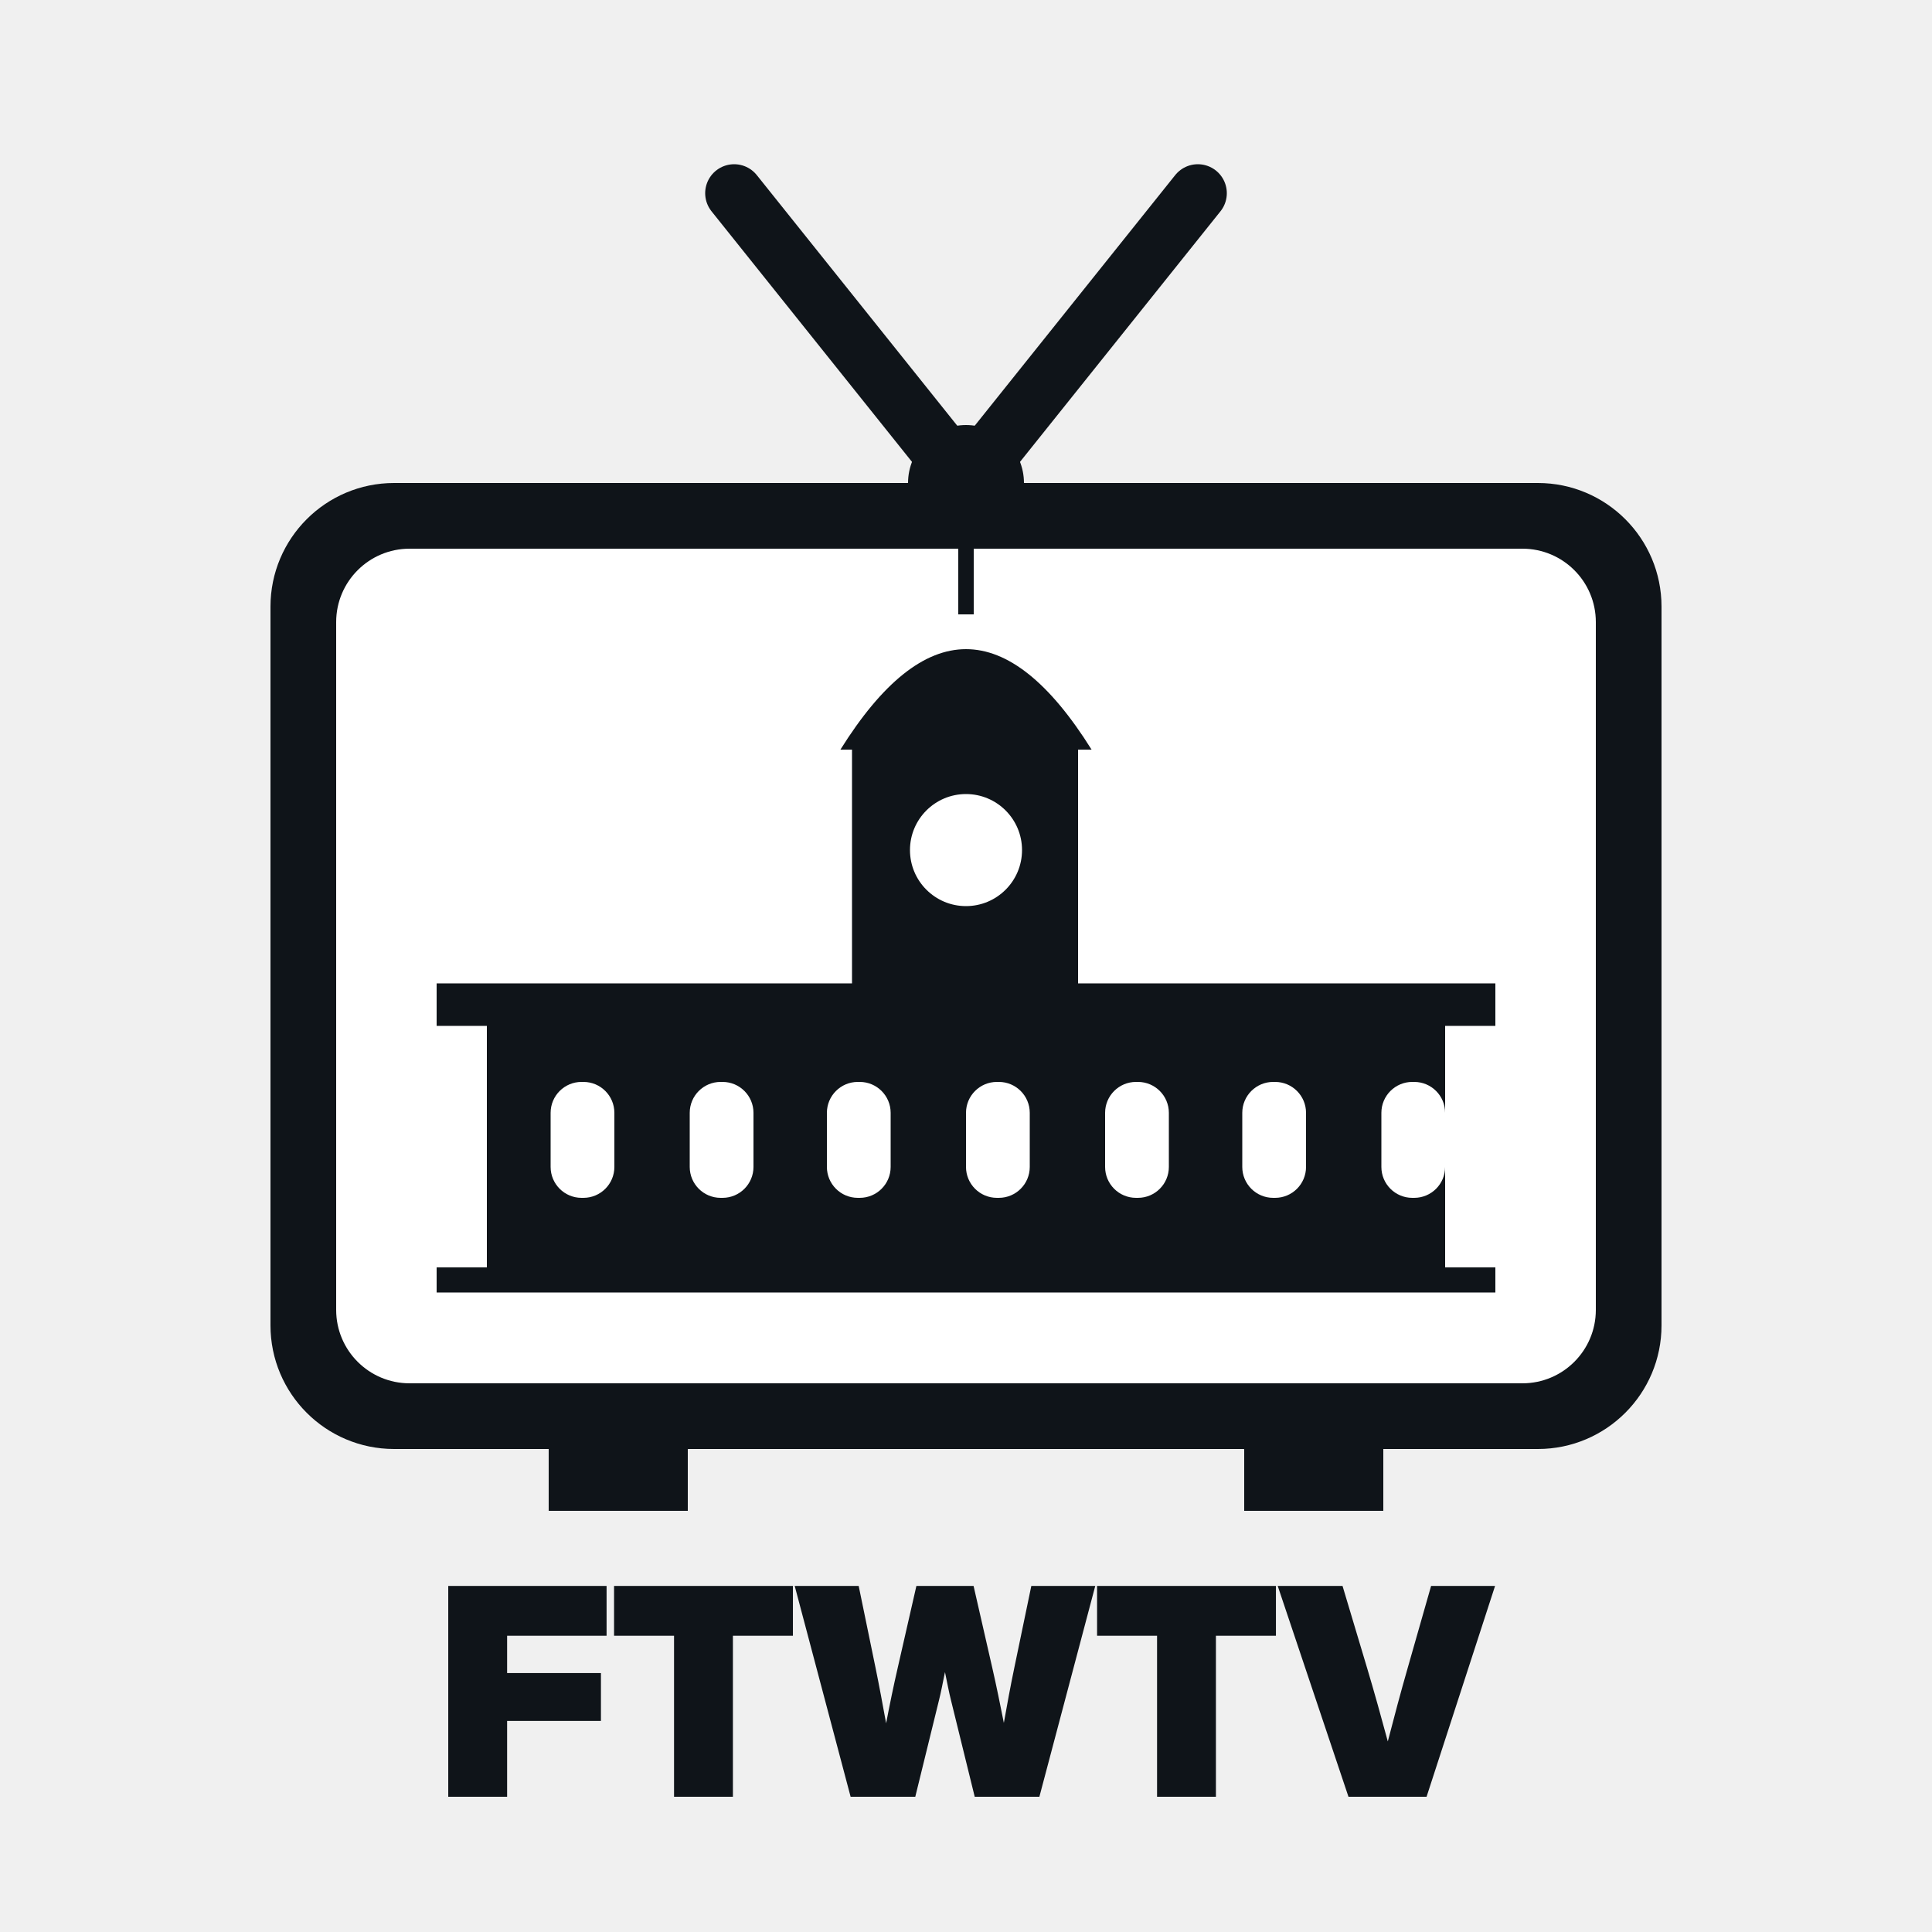
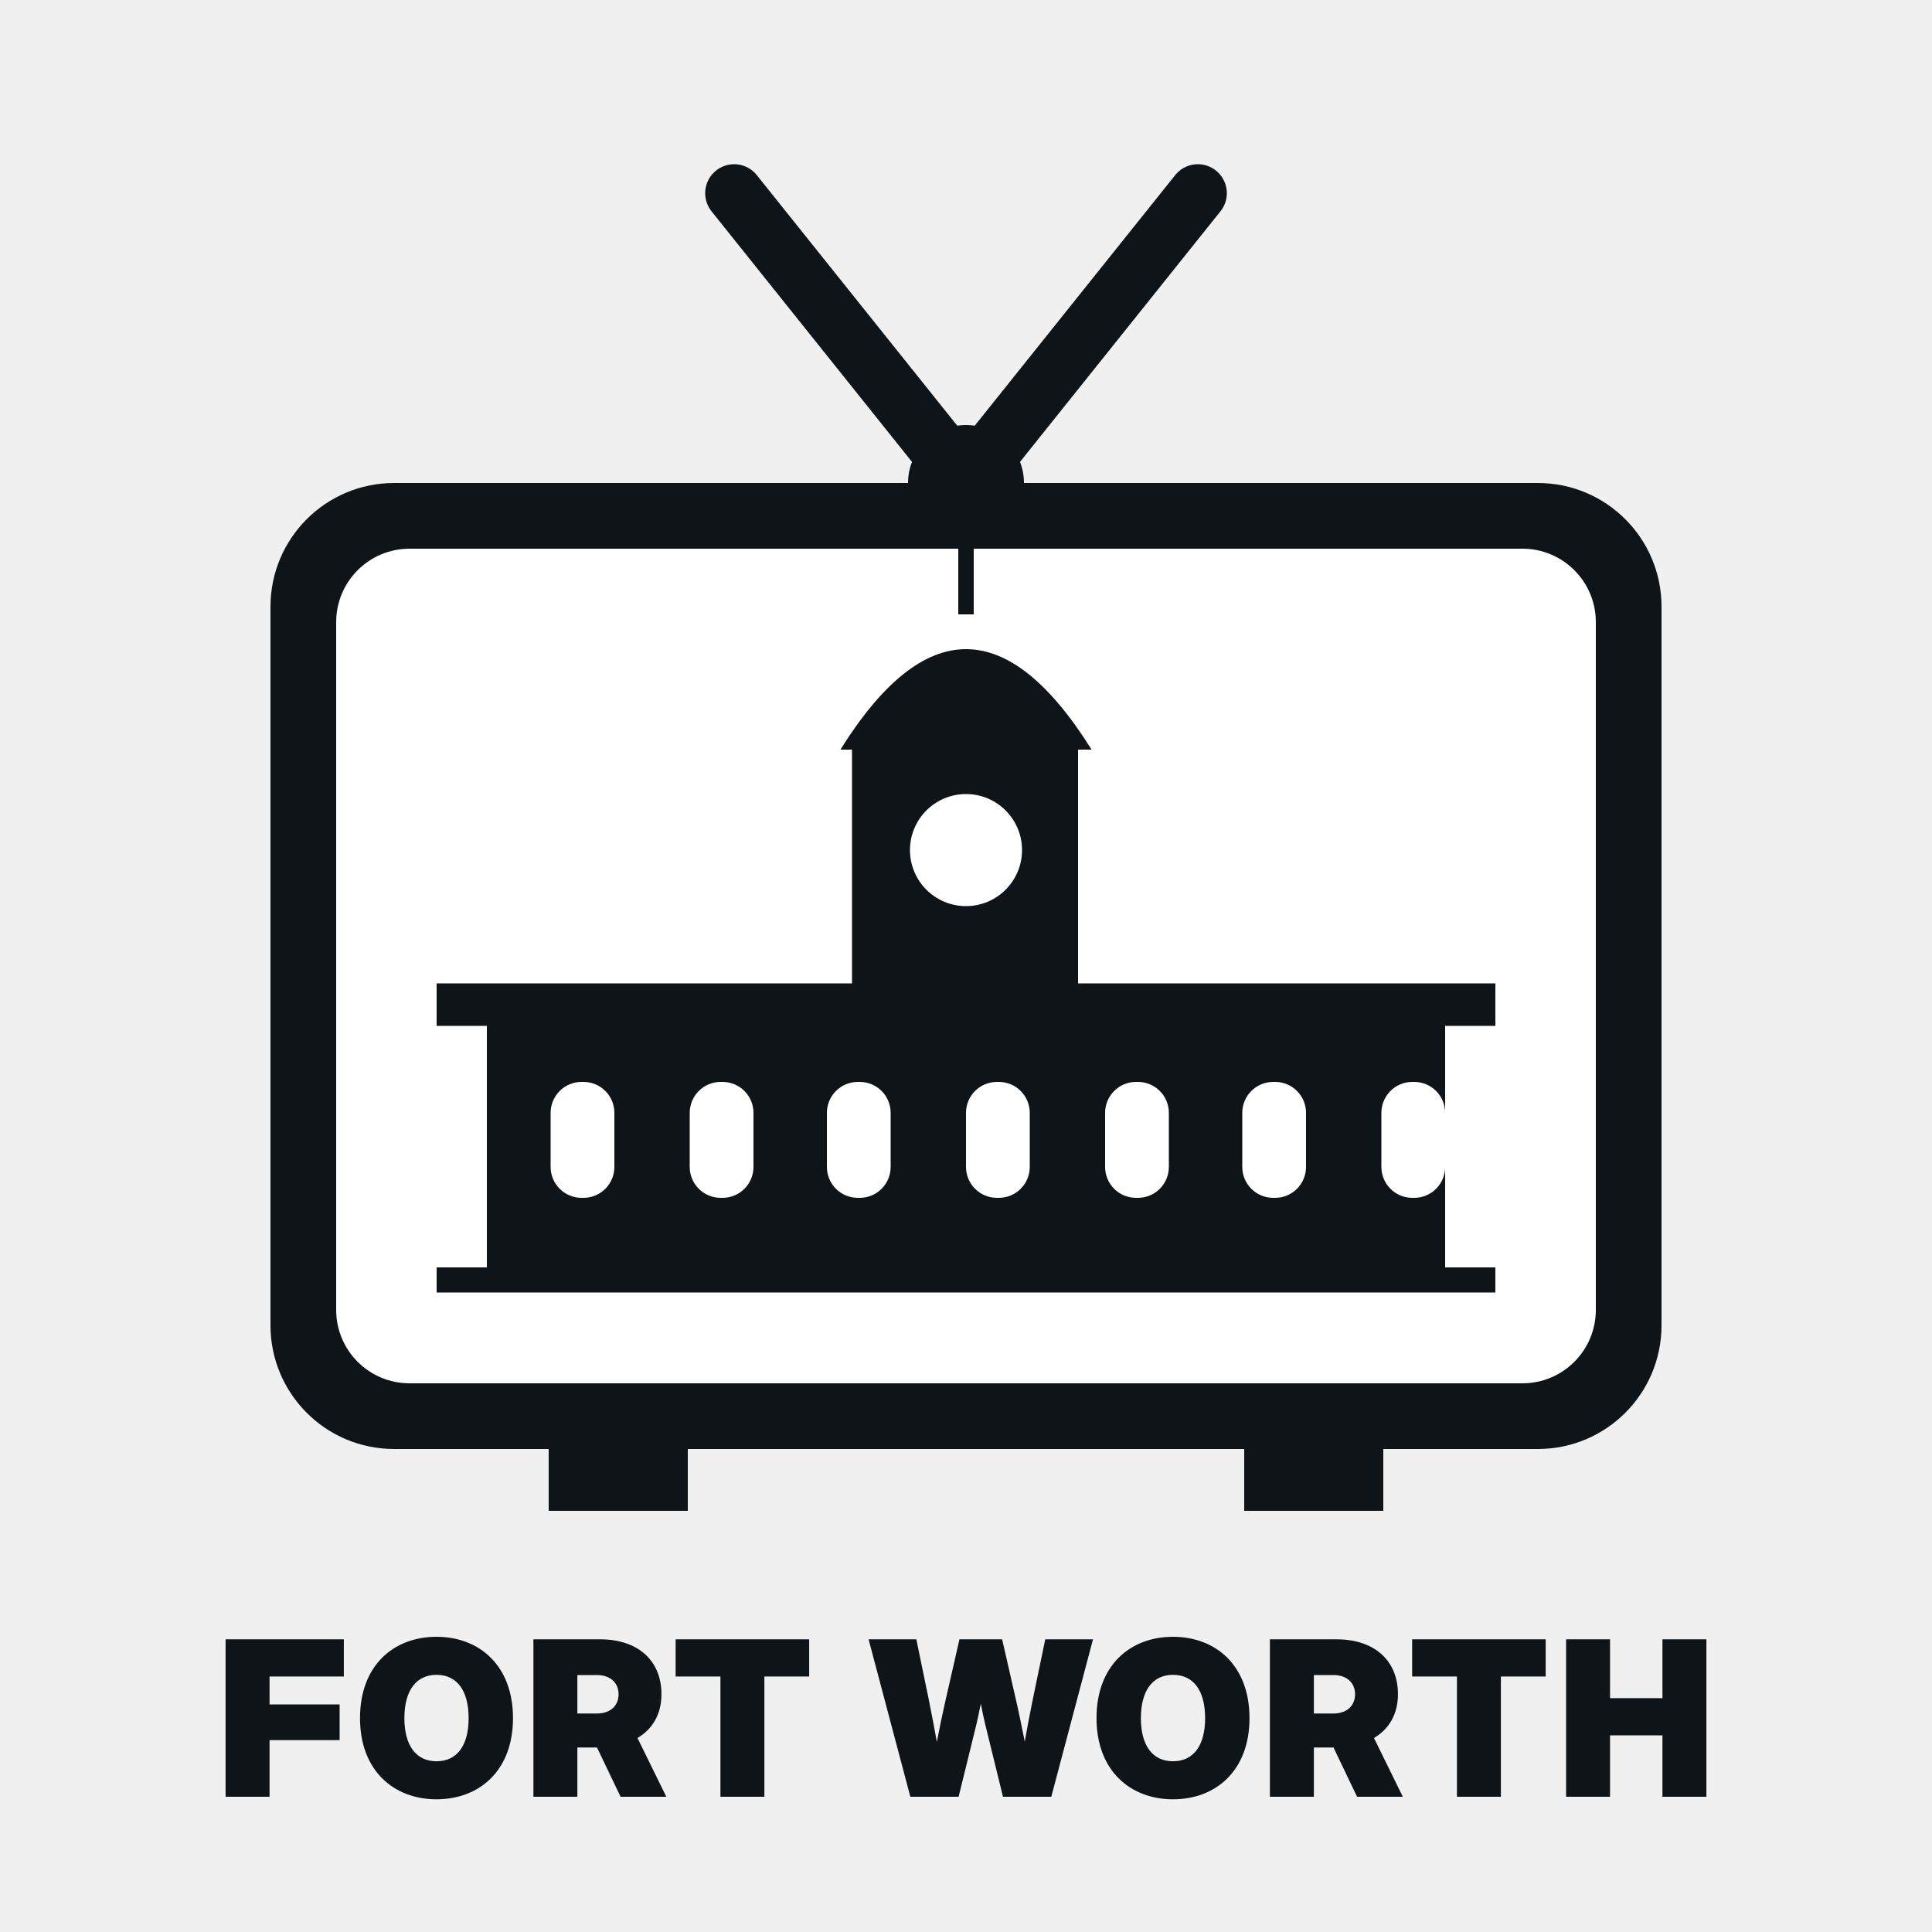
<svg xmlns="http://www.w3.org/2000/svg" viewBox="0 0 1000 1000" width="1000" height="1000">
  <defs>
    <linearGradient id="sun" x1="0" y1="0" x2="0" y2="1">
      <stop offset="0" stop-color="#2B3A7A" />
      <stop offset="0.55" stop-color="#F2B134" />
      <stop offset="1" stop-color="#E8743B" />
    </linearGradient>
  </defs>
  <rect x="140" y="250" width="720" height="500" rx="64" fill="#0F1419" />
  <rect x="174" y="284" width="652" height="432" rx="38" fill="#FFFFFF" />
  <rect x="252" y="526" width="496" height="130" fill="#0F1419" />
  <rect x="226" y="509" width="548" height="22" fill="#0F1419" />
  <rect x="441" y="388" width="117" height="138" fill="#0F1419" />
  <circle cx="500" cy="440" r="29" fill="#FFFFFF" />
  <path d="M 435 388 Q 500 284 565 388 Z" fill="#0F1419" />
  <rect x="496" y="258" width="8" height="60" fill="#0F1419" />
  <rect x="226" y="656" width="548" height="13" fill="#0F1419" />
  <rect x="285" y="560" width="33" height="60" rx="16" fill="#FFFFFF" />
  <rect x="357" y="560" width="33" height="60" rx="16" fill="#FFFFFF" />
  <rect x="428" y="560" width="33" height="60" rx="16" fill="#FFFFFF" />
  <rect x="500" y="560" width="33" height="60" rx="16" fill="#FFFFFF" />
  <rect x="572" y="560" width="33" height="60" rx="16" fill="#FFFFFF" />
  <rect x="643" y="560" width="33" height="60" rx="16" fill="#FFFFFF" />
  <rect x="715" y="560" width="33" height="60" rx="16" fill="#FFFFFF" />
  <rect x="284" y="748" width="72" height="34" fill="#0F1419" />
  <rect x="644" y="748" width="72" height="34" fill="#0F1419" />
  <g stroke="#0F1419" stroke-width="30" stroke-linecap="round" fill="none">
    <path d="M 500 250 L 380 100" />
    <path d="M 500 250 L 620 100" />
  </g>
  <circle cx="500" cy="250" r="30" fill="#0F1419" />
-   <text x="500" y="930" text-anchor="middle" font-family="Inter Display, Inter, Liberation Sans, Arial, sans-serif" font-weight="900" font-size="150" letter-spacing="-2" fill="#0F1419">FTWTV</text>
+   <text x="500" y="930" text-anchor="middle" font-family="Inter Display, Inter, Liberation Sans, Arial, sans-serif" font-weight="900" font-size="112" letter-spacing="4" fill="#0F1419">FORT WORTH</text>
</svg>
